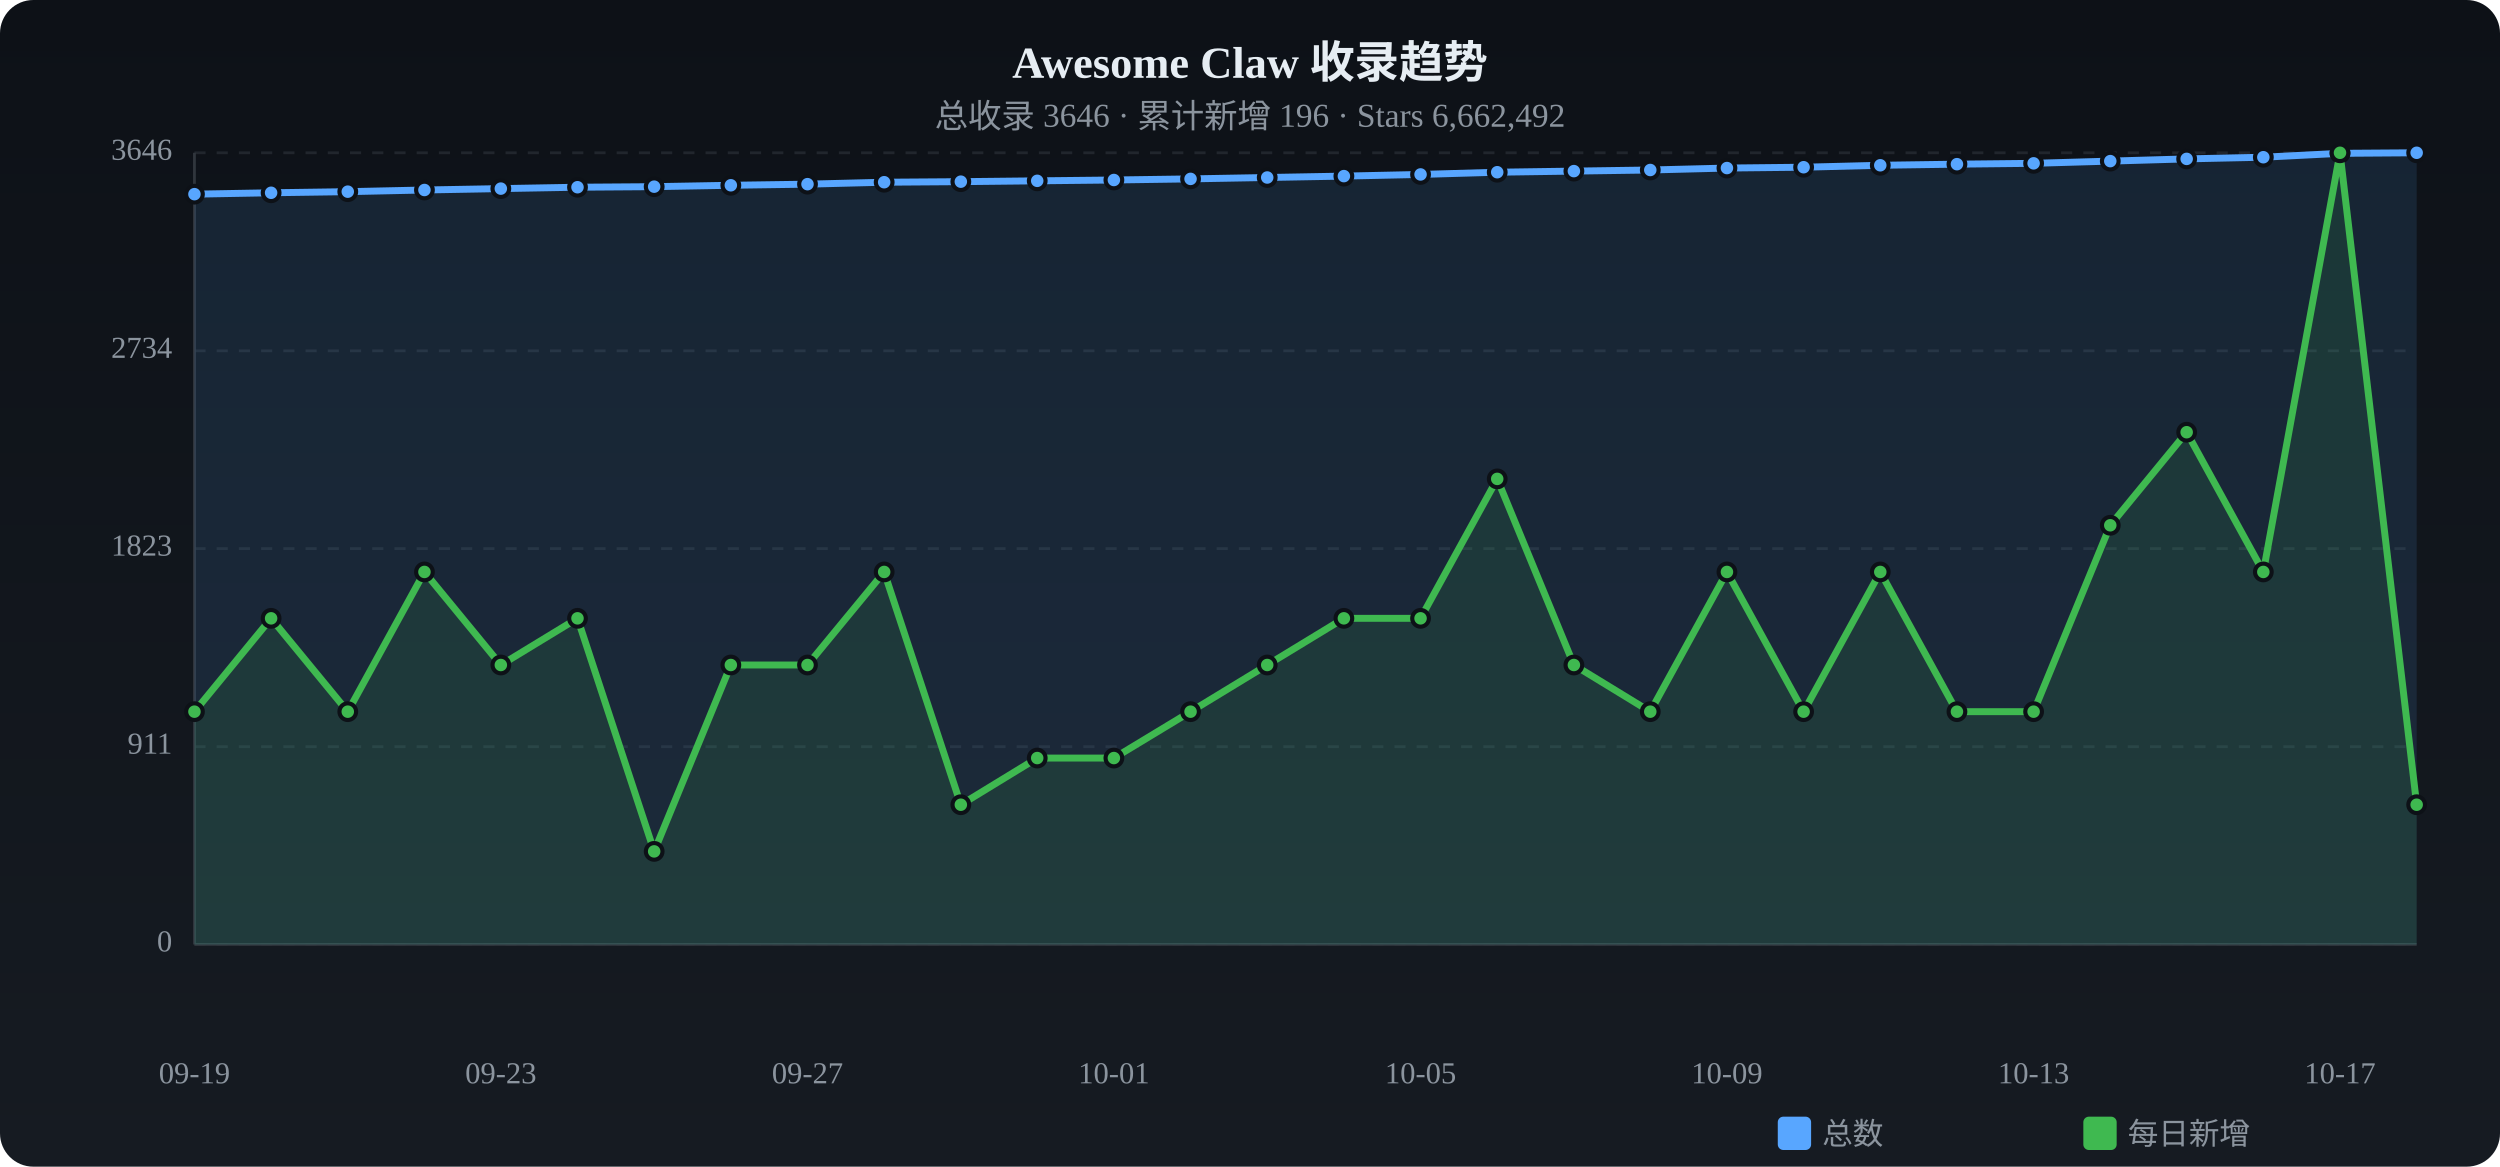
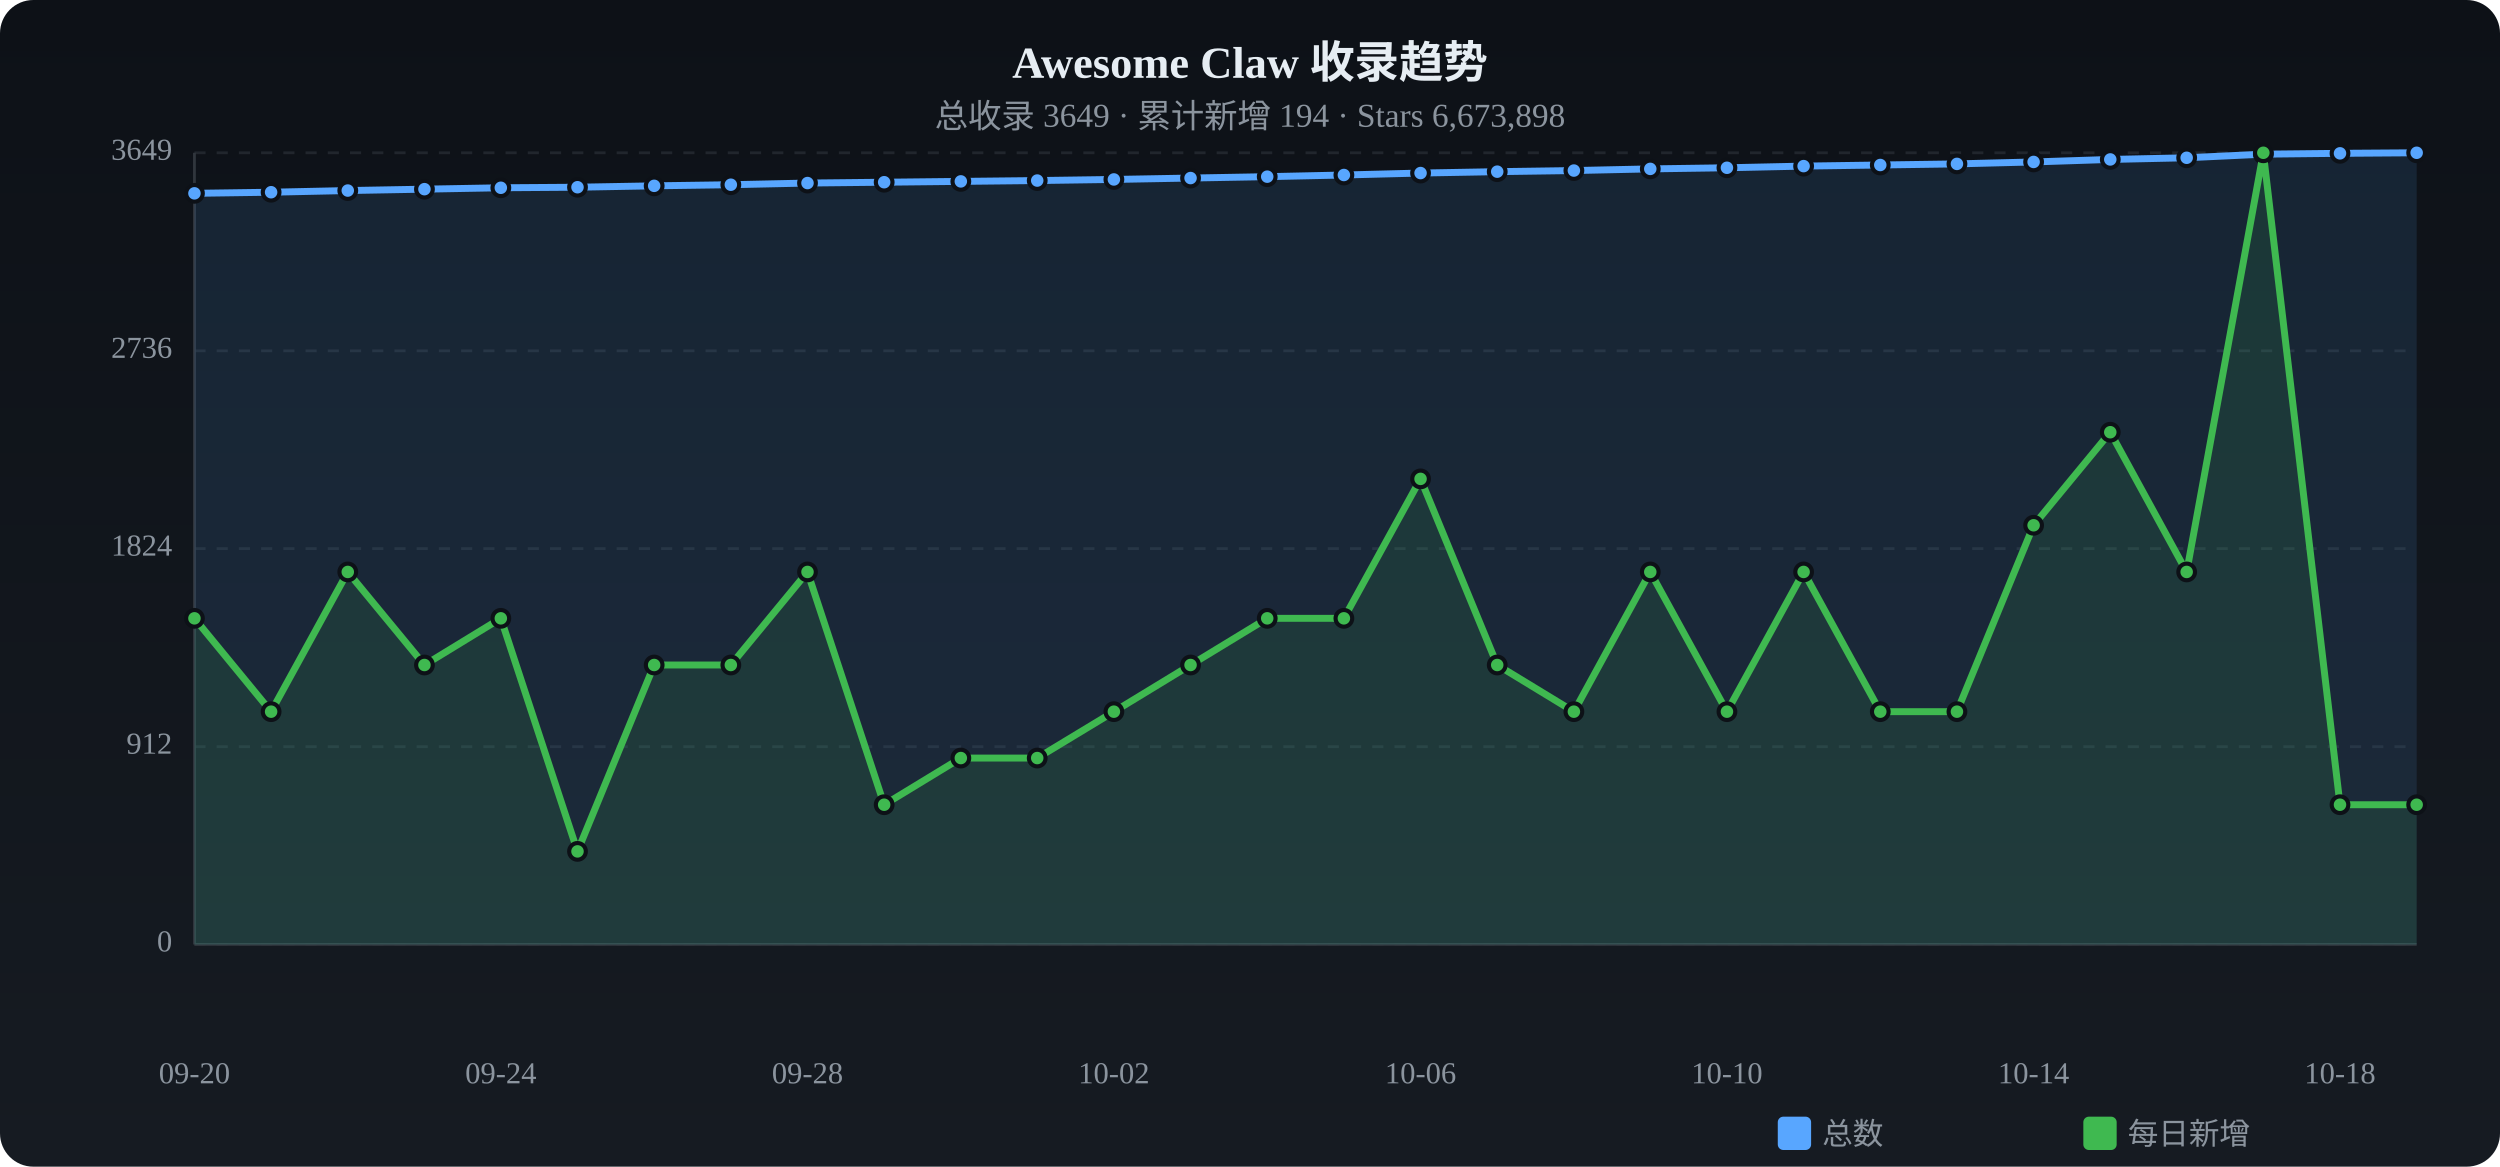
<svg xmlns="http://www.w3.org/2000/svg" viewBox="0 0 900 420" width="900" height="420">
  <defs>
    <linearGradient id="tbg" x1="0%" y1="0%" x2="0%" y2="100%">
      <stop offset="0%" stop-color="#0d1117" />
      <stop offset="100%" stop-color="#161b22" />
    </linearGradient>
  </defs>
  <rect width="900" height="420" rx="12" fill="url(#tbg)" />
  <text x="450.0" y="28" text-anchor="middle" fill="#e6edf3" font-size="16" font-weight="bold">Awesome Claw 收录趋势</text>
-   <text x="450.0" y="46" text-anchor="middle" fill="#8b949e" font-size="12">总收录 3646 · 累计新增 196 · Stars 6,662,492</text>
+   <text x="450.0" y="46" text-anchor="middle" fill="#8b949e" font-size="12">总收录 3649 · 累计新增 194 · Stars 6,673,898</text>
  <text x="62" y="340.0" text-anchor="end" fill="#8b949e" font-size="11" dominant-baseline="middle">0</text>
  <line x1="70" y1="340.0" x2="870" y2="340.0" stroke="#21262d" stroke-dasharray="4 4" />
-   <text x="62" y="268.8" text-anchor="end" fill="#8b949e" font-size="11" dominant-baseline="middle">911</text>
+   <text x="62" y="268.8" text-anchor="end" fill="#8b949e" font-size="11" dominant-baseline="middle">912</text>
  <line x1="70" y1="268.8" x2="870" y2="268.8" stroke="#21262d" stroke-dasharray="4 4" />
-   <text x="62" y="197.5" text-anchor="end" fill="#8b949e" font-size="11" dominant-baseline="middle">1823</text>
+   <text x="62" y="197.5" text-anchor="end" fill="#8b949e" font-size="11" dominant-baseline="middle">1824</text>
  <line x1="70" y1="197.5" x2="870" y2="197.5" stroke="#21262d" stroke-dasharray="4 4" />
-   <text x="62" y="126.3" text-anchor="end" fill="#8b949e" font-size="11" dominant-baseline="middle">2734</text>
+   <text x="62" y="126.3" text-anchor="end" fill="#8b949e" font-size="11" dominant-baseline="middle">2736</text>
  <line x1="70" y1="126.3" x2="870" y2="126.3" stroke="#21262d" stroke-dasharray="4 4" />
-   <text x="62" y="55.0" text-anchor="end" fill="#8b949e" font-size="11" dominant-baseline="middle">3646</text>
+   <text x="62" y="55.0" text-anchor="end" fill="#8b949e" font-size="11" dominant-baseline="middle">3649</text>
  <line x1="70" y1="55.0" x2="870" y2="55.0" stroke="#21262d" stroke-dasharray="4 4" />
  <line x1="70" y1="55" x2="70" y2="340" stroke="#30363d" />
  <line x1="70" y1="340" x2="870" y2="340" stroke="#30363d" />
-   <path d="M70.0,69.9 L97.6,69.4 L125.2,69.0 L152.8,68.4 L180.3,67.9 L207.9,67.4 L235.5,67.2 L263.1,66.7 L290.7,66.3 L318.3,65.6 L345.9,65.4 L373.4,65.1 L401.0,64.8 L428.6,64.4 L456.2,63.9 L483.8,63.4 L511.4,62.8 L539.0,62.0 L566.6,61.6 L594.1,61.2 L621.7,60.5 L649.3,60.2 L676.9,59.5 L704.5,59.1 L732.1,58.8 L759.7,58.0 L787.2,57.2 L814.8,56.6 L842.4,55.2 L870.0,55.0 L870.0,340 L70.0,340 Z" fill="#58a6ff" opacity="0.12" />
-   <polyline points="70.0,69.9 97.6,69.4 125.2,69.0 152.8,68.4 180.3,67.9 207.9,67.4 235.5,67.2 263.1,66.7 290.7,66.3 318.3,65.6 345.9,65.4 373.4,65.1 401.0,64.8 428.6,64.4 456.2,63.9 483.8,63.4 511.4,62.8 539.0,62.0 566.6,61.6 594.1,61.2 621.7,60.5 649.3,60.2 676.9,59.5 704.5,59.1 732.1,58.8 759.7,58.0 787.2,57.2 814.8,56.6 842.4,55.2 870.0,55.0" fill="none" stroke="#58a6ff" stroke-width="2.5" stroke-linecap="round" stroke-linejoin="round" />
-   <circle cx="70.0" cy="69.9" r="3" fill="#58a6ff" stroke="#0d1117" stroke-width="1.5" />
-   <circle cx="97.6" cy="69.4" r="3" fill="#58a6ff" stroke="#0d1117" stroke-width="1.5" />
-   <circle cx="125.2" cy="69.0" r="3" fill="#58a6ff" stroke="#0d1117" stroke-width="1.5" />
-   <circle cx="152.8" cy="68.4" r="3" fill="#58a6ff" stroke="#0d1117" stroke-width="1.5" />
-   <circle cx="180.3" cy="67.9" r="3" fill="#58a6ff" stroke="#0d1117" stroke-width="1.5" />
+   <path d="M70.0,69.6 L97.6,69.2 L125.2,68.6 L152.8,68.1 L180.3,67.6 L207.9,67.4 L235.5,66.9 L263.1,66.5 L290.7,65.9 L318.3,65.6 L345.9,65.3 L373.4,65.0 L401.0,64.6 L428.6,64.1 L456.2,63.6 L483.8,63.0 L511.4,62.3 L539.0,61.8 L566.6,61.4 L594.1,60.8 L621.7,60.4 L649.3,59.8 L676.9,59.4 L704.5,59.0 L732.1,58.3 L759.7,57.4 L787.2,56.8 L814.8,55.5 L842.4,55.2 L870.0,55.0 L870.0,340 L70.0,340 Z" fill="#58a6ff" opacity="0.12" />
+   <polyline points="70.0,69.6 97.6,69.2 125.2,68.6 152.8,68.1 180.3,67.6 207.9,67.4 235.5,66.9 263.1,66.5 290.7,65.9 318.3,65.6 345.9,65.3 373.4,65.0 401.0,64.6 428.6,64.1 456.2,63.6 483.8,63.0 511.4,62.3 539.0,61.8 566.6,61.4 594.1,60.8 621.7,60.4 649.3,59.8 676.9,59.4 704.5,59.0 732.1,58.3 759.7,57.4 787.2,56.8 814.8,55.5 842.4,55.2 870.0,55.0" fill="none" stroke="#58a6ff" stroke-width="2.5" stroke-linecap="round" stroke-linejoin="round" />
+   <circle cx="70.0" cy="69.6" r="3" fill="#58a6ff" stroke="#0d1117" stroke-width="1.5" />
+   <circle cx="97.6" cy="69.2" r="3" fill="#58a6ff" stroke="#0d1117" stroke-width="1.5" />
+   <circle cx="125.2" cy="68.6" r="3" fill="#58a6ff" stroke="#0d1117" stroke-width="1.5" />
+   <circle cx="152.8" cy="68.1" r="3" fill="#58a6ff" stroke="#0d1117" stroke-width="1.5" />
+   <circle cx="180.3" cy="67.6" r="3" fill="#58a6ff" stroke="#0d1117" stroke-width="1.5" />
  <circle cx="207.9" cy="67.4" r="3" fill="#58a6ff" stroke="#0d1117" stroke-width="1.5" />
-   <circle cx="235.5" cy="67.2" r="3" fill="#58a6ff" stroke="#0d1117" stroke-width="1.5" />
-   <circle cx="263.1" cy="66.7" r="3" fill="#58a6ff" stroke="#0d1117" stroke-width="1.5" />
-   <circle cx="290.7" cy="66.3" r="3" fill="#58a6ff" stroke="#0d1117" stroke-width="1.5" />
+   <circle cx="235.5" cy="66.9" r="3" fill="#58a6ff" stroke="#0d1117" stroke-width="1.5" />
+   <circle cx="263.1" cy="66.5" r="3" fill="#58a6ff" stroke="#0d1117" stroke-width="1.5" />
+   <circle cx="290.7" cy="65.9" r="3" fill="#58a6ff" stroke="#0d1117" stroke-width="1.5" />
  <circle cx="318.3" cy="65.6" r="3" fill="#58a6ff" stroke="#0d1117" stroke-width="1.5" />
-   <circle cx="345.9" cy="65.4" r="3" fill="#58a6ff" stroke="#0d1117" stroke-width="1.5" />
-   <circle cx="373.4" cy="65.1" r="3" fill="#58a6ff" stroke="#0d1117" stroke-width="1.5" />
-   <circle cx="401.0" cy="64.8" r="3" fill="#58a6ff" stroke="#0d1117" stroke-width="1.5" />
-   <circle cx="428.6" cy="64.4" r="3" fill="#58a6ff" stroke="#0d1117" stroke-width="1.5" />
-   <circle cx="456.2" cy="63.9" r="3" fill="#58a6ff" stroke="#0d1117" stroke-width="1.5" />
-   <circle cx="483.8" cy="63.4" r="3" fill="#58a6ff" stroke="#0d1117" stroke-width="1.5" />
-   <circle cx="511.4" cy="62.8" r="3" fill="#58a6ff" stroke="#0d1117" stroke-width="1.5" />
-   <circle cx="539.0" cy="62.0" r="3" fill="#58a6ff" stroke="#0d1117" stroke-width="1.5" />
-   <circle cx="566.6" cy="61.6" r="3" fill="#58a6ff" stroke="#0d1117" stroke-width="1.5" />
-   <circle cx="594.1" cy="61.2" r="3" fill="#58a6ff" stroke="#0d1117" stroke-width="1.5" />
-   <circle cx="621.7" cy="60.5" r="3" fill="#58a6ff" stroke="#0d1117" stroke-width="1.5" />
-   <circle cx="649.3" cy="60.2" r="3" fill="#58a6ff" stroke="#0d1117" stroke-width="1.5" />
-   <circle cx="676.9" cy="59.5" r="3" fill="#58a6ff" stroke="#0d1117" stroke-width="1.5" />
-   <circle cx="704.5" cy="59.1" r="3" fill="#58a6ff" stroke="#0d1117" stroke-width="1.5" />
-   <circle cx="732.1" cy="58.8" r="3" fill="#58a6ff" stroke="#0d1117" stroke-width="1.5" />
-   <circle cx="759.7" cy="58.0" r="3" fill="#58a6ff" stroke="#0d1117" stroke-width="1.5" />
-   <circle cx="787.2" cy="57.2" r="3" fill="#58a6ff" stroke="#0d1117" stroke-width="1.5" />
-   <circle cx="814.8" cy="56.6" r="3" fill="#58a6ff" stroke="#0d1117" stroke-width="1.5" />
+   <circle cx="345.9" cy="65.3" r="3" fill="#58a6ff" stroke="#0d1117" stroke-width="1.5" />
+   <circle cx="373.4" cy="65.0" r="3" fill="#58a6ff" stroke="#0d1117" stroke-width="1.5" />
+   <circle cx="401.0" cy="64.6" r="3" fill="#58a6ff" stroke="#0d1117" stroke-width="1.5" />
+   <circle cx="428.6" cy="64.1" r="3" fill="#58a6ff" stroke="#0d1117" stroke-width="1.5" />
+   <circle cx="456.2" cy="63.6" r="3" fill="#58a6ff" stroke="#0d1117" stroke-width="1.5" />
+   <circle cx="483.8" cy="63.0" r="3" fill="#58a6ff" stroke="#0d1117" stroke-width="1.5" />
+   <circle cx="511.4" cy="62.3" r="3" fill="#58a6ff" stroke="#0d1117" stroke-width="1.5" />
+   <circle cx="539.0" cy="61.8" r="3" fill="#58a6ff" stroke="#0d1117" stroke-width="1.5" />
+   <circle cx="566.6" cy="61.4" r="3" fill="#58a6ff" stroke="#0d1117" stroke-width="1.5" />
+   <circle cx="594.1" cy="60.8" r="3" fill="#58a6ff" stroke="#0d1117" stroke-width="1.5" />
+   <circle cx="621.7" cy="60.4" r="3" fill="#58a6ff" stroke="#0d1117" stroke-width="1.5" />
+   <circle cx="649.3" cy="59.8" r="3" fill="#58a6ff" stroke="#0d1117" stroke-width="1.5" />
+   <circle cx="676.9" cy="59.4" r="3" fill="#58a6ff" stroke="#0d1117" stroke-width="1.5" />
+   <circle cx="704.5" cy="59.0" r="3" fill="#58a6ff" stroke="#0d1117" stroke-width="1.5" />
+   <circle cx="732.1" cy="58.3" r="3" fill="#58a6ff" stroke="#0d1117" stroke-width="1.5" />
+   <circle cx="759.7" cy="57.4" r="3" fill="#58a6ff" stroke="#0d1117" stroke-width="1.5" />
+   <circle cx="787.2" cy="56.8" r="3" fill="#58a6ff" stroke="#0d1117" stroke-width="1.5" />
+   <circle cx="814.8" cy="55.5" r="3" fill="#58a6ff" stroke="#0d1117" stroke-width="1.5" />
  <circle cx="842.4" cy="55.2" r="3" fill="#58a6ff" stroke="#0d1117" stroke-width="1.5" />
  <circle cx="870.0" cy="55.0" r="3" fill="#58a6ff" stroke="#0d1117" stroke-width="1.5" />
-   <path d="M70.0,256.2 L97.6,222.6 L125.2,256.2 L152.8,205.9 L180.3,239.4 L207.9,222.6 L235.5,306.5 L263.1,239.4 L290.7,239.4 L318.3,205.9 L345.9,289.7 L373.4,272.9 L401.0,272.9 L428.6,256.2 L456.2,239.4 L483.8,222.6 L511.4,222.6 L539.0,172.4 L566.6,239.4 L594.1,256.2 L621.7,205.9 L649.3,256.2 L676.9,205.9 L704.5,256.2 L732.1,256.2 L759.7,189.1 L787.2,155.6 L814.8,205.9 L842.4,55.0 L870.0,289.7 L870.0,340 L70.0,340 Z" fill="#3fb950" opacity="0.12" />
-   <polyline points="70.0,256.2 97.6,222.6 125.2,256.2 152.8,205.9 180.3,239.4 207.9,222.6 235.5,306.5 263.1,239.4 290.7,239.4 318.3,205.9 345.9,289.7 373.4,272.9 401.0,272.9 428.6,256.2 456.2,239.4 483.8,222.6 511.4,222.6 539.0,172.4 566.6,239.4 594.1,256.2 621.7,205.9 649.3,256.2 676.9,205.9 704.5,256.2 732.1,256.2 759.7,189.1 787.2,155.6 814.8,205.9 842.4,55.0 870.0,289.7" fill="none" stroke="#3fb950" stroke-width="2.5" stroke-linecap="round" stroke-linejoin="round" />
-   <circle cx="70.0" cy="256.2" r="3" fill="#3fb950" stroke="#0d1117" stroke-width="1.5" />
-   <circle cx="97.6" cy="222.6" r="3" fill="#3fb950" stroke="#0d1117" stroke-width="1.5" />
-   <circle cx="125.2" cy="256.2" r="3" fill="#3fb950" stroke="#0d1117" stroke-width="1.5" />
-   <circle cx="152.8" cy="205.9" r="3" fill="#3fb950" stroke="#0d1117" stroke-width="1.5" />
-   <circle cx="180.3" cy="239.4" r="3" fill="#3fb950" stroke="#0d1117" stroke-width="1.5" />
-   <circle cx="207.9" cy="222.6" r="3" fill="#3fb950" stroke="#0d1117" stroke-width="1.5" />
-   <circle cx="235.5" cy="306.5" r="3" fill="#3fb950" stroke="#0d1117" stroke-width="1.5" />
+   <path d="M70.0,222.6 L97.6,256.2 L125.2,205.9 L152.8,239.4 L180.3,222.6 L207.9,306.5 L235.5,239.4 L263.1,239.4 L290.7,205.9 L318.3,289.7 L345.9,272.9 L373.4,272.9 L401.0,256.2 L428.6,239.4 L456.2,222.6 L483.8,222.6 L511.4,172.4 L539.0,239.4 L566.6,256.2 L594.1,205.9 L621.7,256.2 L649.3,205.9 L676.9,256.2 L704.5,256.2 L732.1,189.1 L759.7,155.6 L787.2,205.9 L814.8,55.0 L842.4,289.7 L870.0,289.7 L870.0,340 L70.0,340 Z" fill="#3fb950" opacity="0.12" />
+   <polyline points="70.0,222.6 97.6,256.2 125.2,205.9 152.8,239.4 180.3,222.6 207.9,306.5 235.5,239.4 263.1,239.4 290.7,205.9 318.3,289.7 345.9,272.9 373.4,272.9 401.0,256.2 428.6,239.4 456.2,222.6 483.8,222.6 511.4,172.4 539.0,239.4 566.6,256.2 594.1,205.9 621.7,256.2 649.3,205.9 676.9,256.2 704.5,256.2 732.1,189.1 759.7,155.6 787.2,205.9 814.8,55.0 842.4,289.7 870.0,289.7" fill="none" stroke="#3fb950" stroke-width="2.5" stroke-linecap="round" stroke-linejoin="round" />
+   <circle cx="70.0" cy="222.6" r="3" fill="#3fb950" stroke="#0d1117" stroke-width="1.5" />
+   <circle cx="97.6" cy="256.2" r="3" fill="#3fb950" stroke="#0d1117" stroke-width="1.5" />
+   <circle cx="125.2" cy="205.9" r="3" fill="#3fb950" stroke="#0d1117" stroke-width="1.5" />
+   <circle cx="152.8" cy="239.4" r="3" fill="#3fb950" stroke="#0d1117" stroke-width="1.5" />
+   <circle cx="180.3" cy="222.6" r="3" fill="#3fb950" stroke="#0d1117" stroke-width="1.5" />
+   <circle cx="207.9" cy="306.5" r="3" fill="#3fb950" stroke="#0d1117" stroke-width="1.5" />
+   <circle cx="235.5" cy="239.4" r="3" fill="#3fb950" stroke="#0d1117" stroke-width="1.5" />
  <circle cx="263.1" cy="239.4" r="3" fill="#3fb950" stroke="#0d1117" stroke-width="1.5" />
-   <circle cx="290.7" cy="239.4" r="3" fill="#3fb950" stroke="#0d1117" stroke-width="1.5" />
-   <circle cx="318.3" cy="205.9" r="3" fill="#3fb950" stroke="#0d1117" stroke-width="1.5" />
-   <circle cx="345.9" cy="289.7" r="3" fill="#3fb950" stroke="#0d1117" stroke-width="1.5" />
+   <circle cx="290.7" cy="205.9" r="3" fill="#3fb950" stroke="#0d1117" stroke-width="1.5" />
+   <circle cx="318.3" cy="289.7" r="3" fill="#3fb950" stroke="#0d1117" stroke-width="1.5" />
+   <circle cx="345.9" cy="272.9" r="3" fill="#3fb950" stroke="#0d1117" stroke-width="1.5" />
  <circle cx="373.4" cy="272.9" r="3" fill="#3fb950" stroke="#0d1117" stroke-width="1.5" />
-   <circle cx="401.0" cy="272.9" r="3" fill="#3fb950" stroke="#0d1117" stroke-width="1.5" />
-   <circle cx="428.6" cy="256.2" r="3" fill="#3fb950" stroke="#0d1117" stroke-width="1.5" />
-   <circle cx="456.2" cy="239.4" r="3" fill="#3fb950" stroke="#0d1117" stroke-width="1.5" />
+   <circle cx="401.0" cy="256.2" r="3" fill="#3fb950" stroke="#0d1117" stroke-width="1.5" />
+   <circle cx="428.6" cy="239.4" r="3" fill="#3fb950" stroke="#0d1117" stroke-width="1.5" />
+   <circle cx="456.2" cy="222.6" r="3" fill="#3fb950" stroke="#0d1117" stroke-width="1.5" />
  <circle cx="483.8" cy="222.6" r="3" fill="#3fb950" stroke="#0d1117" stroke-width="1.5" />
-   <circle cx="511.4" cy="222.6" r="3" fill="#3fb950" stroke="#0d1117" stroke-width="1.5" />
-   <circle cx="539.0" cy="172.4" r="3" fill="#3fb950" stroke="#0d1117" stroke-width="1.5" />
-   <circle cx="566.6" cy="239.4" r="3" fill="#3fb950" stroke="#0d1117" stroke-width="1.5" />
-   <circle cx="594.1" cy="256.2" r="3" fill="#3fb950" stroke="#0d1117" stroke-width="1.5" />
-   <circle cx="621.7" cy="205.9" r="3" fill="#3fb950" stroke="#0d1117" stroke-width="1.5" />
-   <circle cx="649.3" cy="256.2" r="3" fill="#3fb950" stroke="#0d1117" stroke-width="1.5" />
-   <circle cx="676.9" cy="205.9" r="3" fill="#3fb950" stroke="#0d1117" stroke-width="1.5" />
+   <circle cx="511.4" cy="172.4" r="3" fill="#3fb950" stroke="#0d1117" stroke-width="1.5" />
+   <circle cx="539.0" cy="239.4" r="3" fill="#3fb950" stroke="#0d1117" stroke-width="1.5" />
+   <circle cx="566.6" cy="256.2" r="3" fill="#3fb950" stroke="#0d1117" stroke-width="1.5" />
+   <circle cx="594.1" cy="205.9" r="3" fill="#3fb950" stroke="#0d1117" stroke-width="1.5" />
+   <circle cx="621.7" cy="256.2" r="3" fill="#3fb950" stroke="#0d1117" stroke-width="1.5" />
+   <circle cx="649.3" cy="205.9" r="3" fill="#3fb950" stroke="#0d1117" stroke-width="1.5" />
+   <circle cx="676.9" cy="256.2" r="3" fill="#3fb950" stroke="#0d1117" stroke-width="1.5" />
  <circle cx="704.5" cy="256.2" r="3" fill="#3fb950" stroke="#0d1117" stroke-width="1.5" />
-   <circle cx="732.1" cy="256.2" r="3" fill="#3fb950" stroke="#0d1117" stroke-width="1.5" />
-   <circle cx="759.7" cy="189.1" r="3" fill="#3fb950" stroke="#0d1117" stroke-width="1.5" />
-   <circle cx="787.2" cy="155.6" r="3" fill="#3fb950" stroke="#0d1117" stroke-width="1.5" />
-   <circle cx="814.8" cy="205.9" r="3" fill="#3fb950" stroke="#0d1117" stroke-width="1.5" />
-   <circle cx="842.4" cy="55.0" r="3" fill="#3fb950" stroke="#0d1117" stroke-width="1.5" />
+   <circle cx="732.1" cy="189.1" r="3" fill="#3fb950" stroke="#0d1117" stroke-width="1.5" />
+   <circle cx="759.7" cy="155.6" r="3" fill="#3fb950" stroke="#0d1117" stroke-width="1.5" />
+   <circle cx="787.2" cy="205.9" r="3" fill="#3fb950" stroke="#0d1117" stroke-width="1.5" />
+   <circle cx="814.8" cy="55.0" r="3" fill="#3fb950" stroke="#0d1117" stroke-width="1.5" />
+   <circle cx="842.4" cy="289.7" r="3" fill="#3fb950" stroke="#0d1117" stroke-width="1.5" />
  <circle cx="870.0" cy="289.7" r="3" fill="#3fb950" stroke="#0d1117" stroke-width="1.5" />
-   <text x="70.0" y="390" text-anchor="middle" fill="#8b949e" font-size="11">09-19</text>
-   <text x="180.3" y="390" text-anchor="middle" fill="#8b949e" font-size="11">09-23</text>
-   <text x="290.7" y="390" text-anchor="middle" fill="#8b949e" font-size="11">09-27</text>
-   <text x="401.0" y="390" text-anchor="middle" fill="#8b949e" font-size="11">10-01</text>
-   <text x="511.4" y="390" text-anchor="middle" fill="#8b949e" font-size="11">10-05</text>
-   <text x="621.7" y="390" text-anchor="middle" fill="#8b949e" font-size="11">10-09</text>
-   <text x="732.1" y="390" text-anchor="middle" fill="#8b949e" font-size="11">10-13</text>
-   <text x="842.4" y="390" text-anchor="middle" fill="#8b949e" font-size="11">10-17</text>
+   <text x="70.0" y="390" text-anchor="middle" fill="#8b949e" font-size="11">09-20</text>
+   <text x="180.3" y="390" text-anchor="middle" fill="#8b949e" font-size="11">09-24</text>
+   <text x="290.7" y="390" text-anchor="middle" fill="#8b949e" font-size="11">09-28</text>
+   <text x="401.0" y="390" text-anchor="middle" fill="#8b949e" font-size="11">10-02</text>
+   <text x="511.4" y="390" text-anchor="middle" fill="#8b949e" font-size="11">10-06</text>
+   <text x="621.7" y="390" text-anchor="middle" fill="#8b949e" font-size="11">10-10</text>
+   <text x="732.1" y="390" text-anchor="middle" fill="#8b949e" font-size="11">10-14</text>
+   <text x="842.4" y="390" text-anchor="middle" fill="#8b949e" font-size="11">10-18</text>
  <rect x="640" y="402" width="12" height="12" rx="2" fill="#58a6ff" />
  <text x="656" y="412" fill="#8b949e" font-size="11">总数</text>
  <rect x="750" y="402" width="12" height="12" rx="2" fill="#3fb950" />
  <text x="766" y="412" fill="#8b949e" font-size="11">每日新增</text>
</svg>
